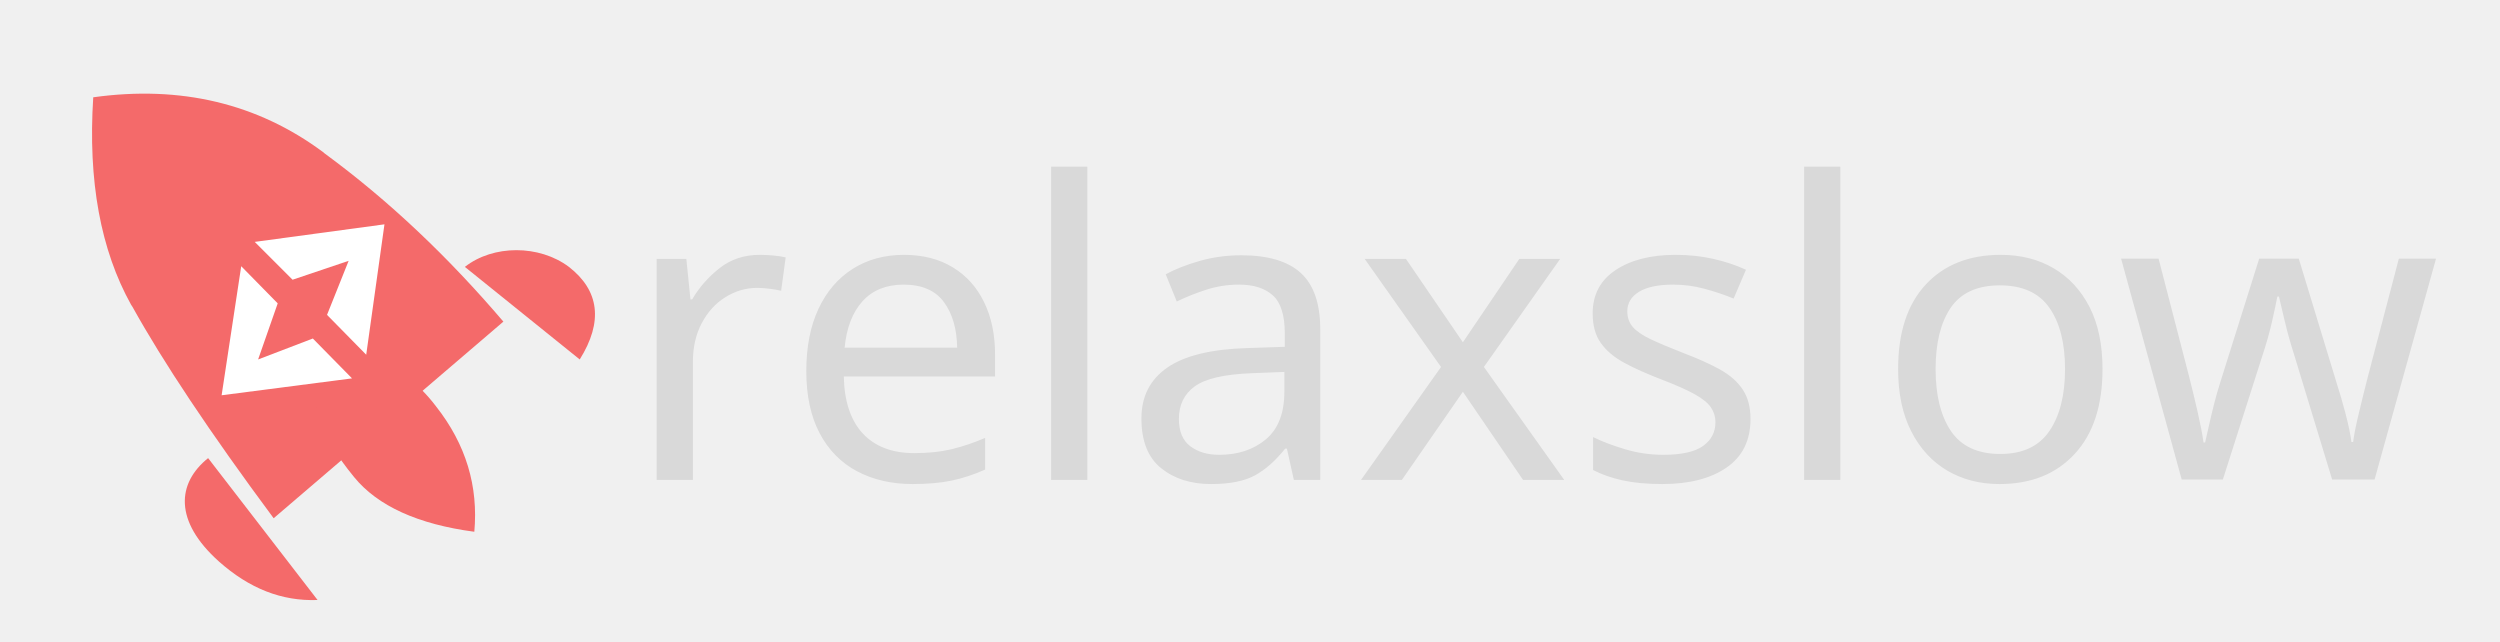
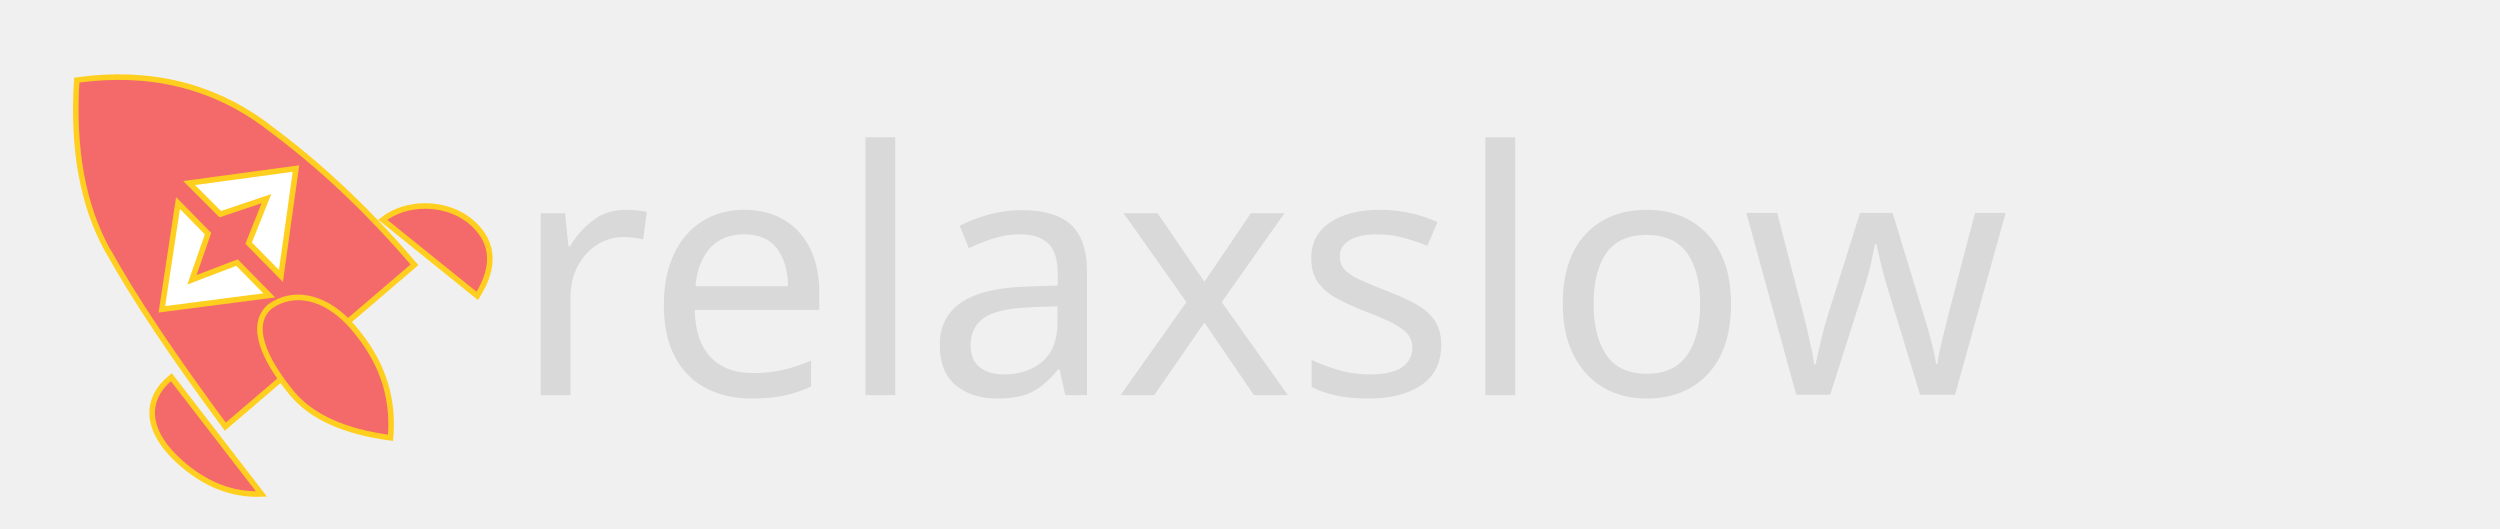
- <svg version="1.1" id="Layer_1" x="0px" y="0px" viewBox="0 0 370 95" enable-background="new 0 0 370 95" xml:space="preserve">
-   <path fill="#F46A6A" d="M19.6,45.4c-0.1-0.1-0.1-0.2-0.2-0.3C14.9,37,13,26.8,13.8,14.4c12.9-1.8,24.3,0.9,34,8.1c0,0,0.1,0,0.1,0.1  l0,0l0,0c9.7,7.1,18.5,15.5,26.6,25l-34,29.1C31,63.9,24.1,53.5,19.6,45.4L19.6,45.4z" />
-   <path fill="#F46A6A" d="M30.8,67.8l16.2,21c-5.3,0.2-10.1-1.7-14.6-5.7C25.7,77.1,26.2,71.5,30.8,67.8z" />
-   <path fill="#F46A6A" d="M48.4,55.2c-3.6,3.3-1,9.3,4,15.4c3.5,4.3,9.5,7,17.8,8.1c0.6-6.7-1.2-12.9-5.7-18.6  C59.1,53,52.7,52,48.4,55.2z" />
-   <path fill="#F46A6A" d="M68.8,39.5l17,13.7c3.5-5.6,2.9-10.2-1.6-13.7C79.8,36.2,73,36.2,68.8,39.5z" />
-   <path fill="#FFFFFF" d="M35.7,39.4l-2.9,19.1L52.1,56l-5.8-5.9l-8.1,3.1l2.9-8.3L35.7,39.4z" />
-   <path fill="#FFFFFF" d="M37.7,35.8l19.2-2.6l-2.7,19.3l-5.8-5.9l3.2-8l-8.3,2.8L37.7,35.8z" />
-   <text transform="matrix(1 0 0 1 92 71.03)" fill="#D9D9D9" font-family="'ArialMT'" font-size="61px">relaxslow</text>
+ <svg xmlns="http://www.w3.org/2000/svg" version="1.2" baseProfile="tiny" id="Layer_1" x="0px" y="0px" viewBox="0 0 449.4 95" xml:space="preserve">
+   <path fill="#F46A6A" stroke="#FFCF1F" stroke-miterlimit="10" d="M19.6,45.4c-0.1-0.1-0.1-0.2-0.2-0.3C14.9,37,13,26.8,13.8,14.4  c12.9-1.8,24.3,0.9,34,8.1c0,0,0.1,0,0.1,0.1l0,0l0,0c9.7,7.1,18.5,15.5,26.6,25l-34,29.1C31,63.9,24.1,53.5,19.6,45.4L19.6,45.4z" />
+   <path fill="#F46A6A" stroke="#FFCF1F" stroke-miterlimit="10" d="M30.8,67.8l16.2,21c-5.3,0.2-10.1-1.7-14.6-5.7  C25.7,77.1,26.2,71.5,30.8,67.8z" />
+   <path fill="#F46A6A" stroke="#FFCF1F" stroke-miterlimit="10" d="M48.4,55.2c-3.6,3.3-1,9.3,4,15.4c3.5,4.3,9.5,7,17.8,8.1  c0.6-6.7-1.2-12.9-5.7-18.6C59.1,53,52.7,52,48.4,55.2z" />
+   <path fill="#F46A6A" stroke="#FFCF1F" stroke-miterlimit="10" d="M68.8,39.5l17,13.7c3.5-5.6,2.9-10.2-1.6-13.7  C79.8,36.2,73,36.2,68.8,39.5z" />
+   <path fill="#FFFFFF" stroke="#FFCF1F" stroke-miterlimit="10" d="M32,36.5l-2.9,19.1l19.3-2.5l-5.8-5.9l-8.1,3.1l2.9-8.3L32,36.5z" />
+   <path fill="#FFFFFF" stroke="#FFCF1F" stroke-miterlimit="10" d="M34,32.9l19.2-2.6l-2.7,19.3l-5.8-5.9l3.2-8l-8.3,2.8L34,32.9z" />
+   <text transform="matrix(1 0 0 1 92 71.03)" fill="#D9D9D9" font-family="'Slackey-Regular'" font-size="61px">relaxslow</text>
</svg>
